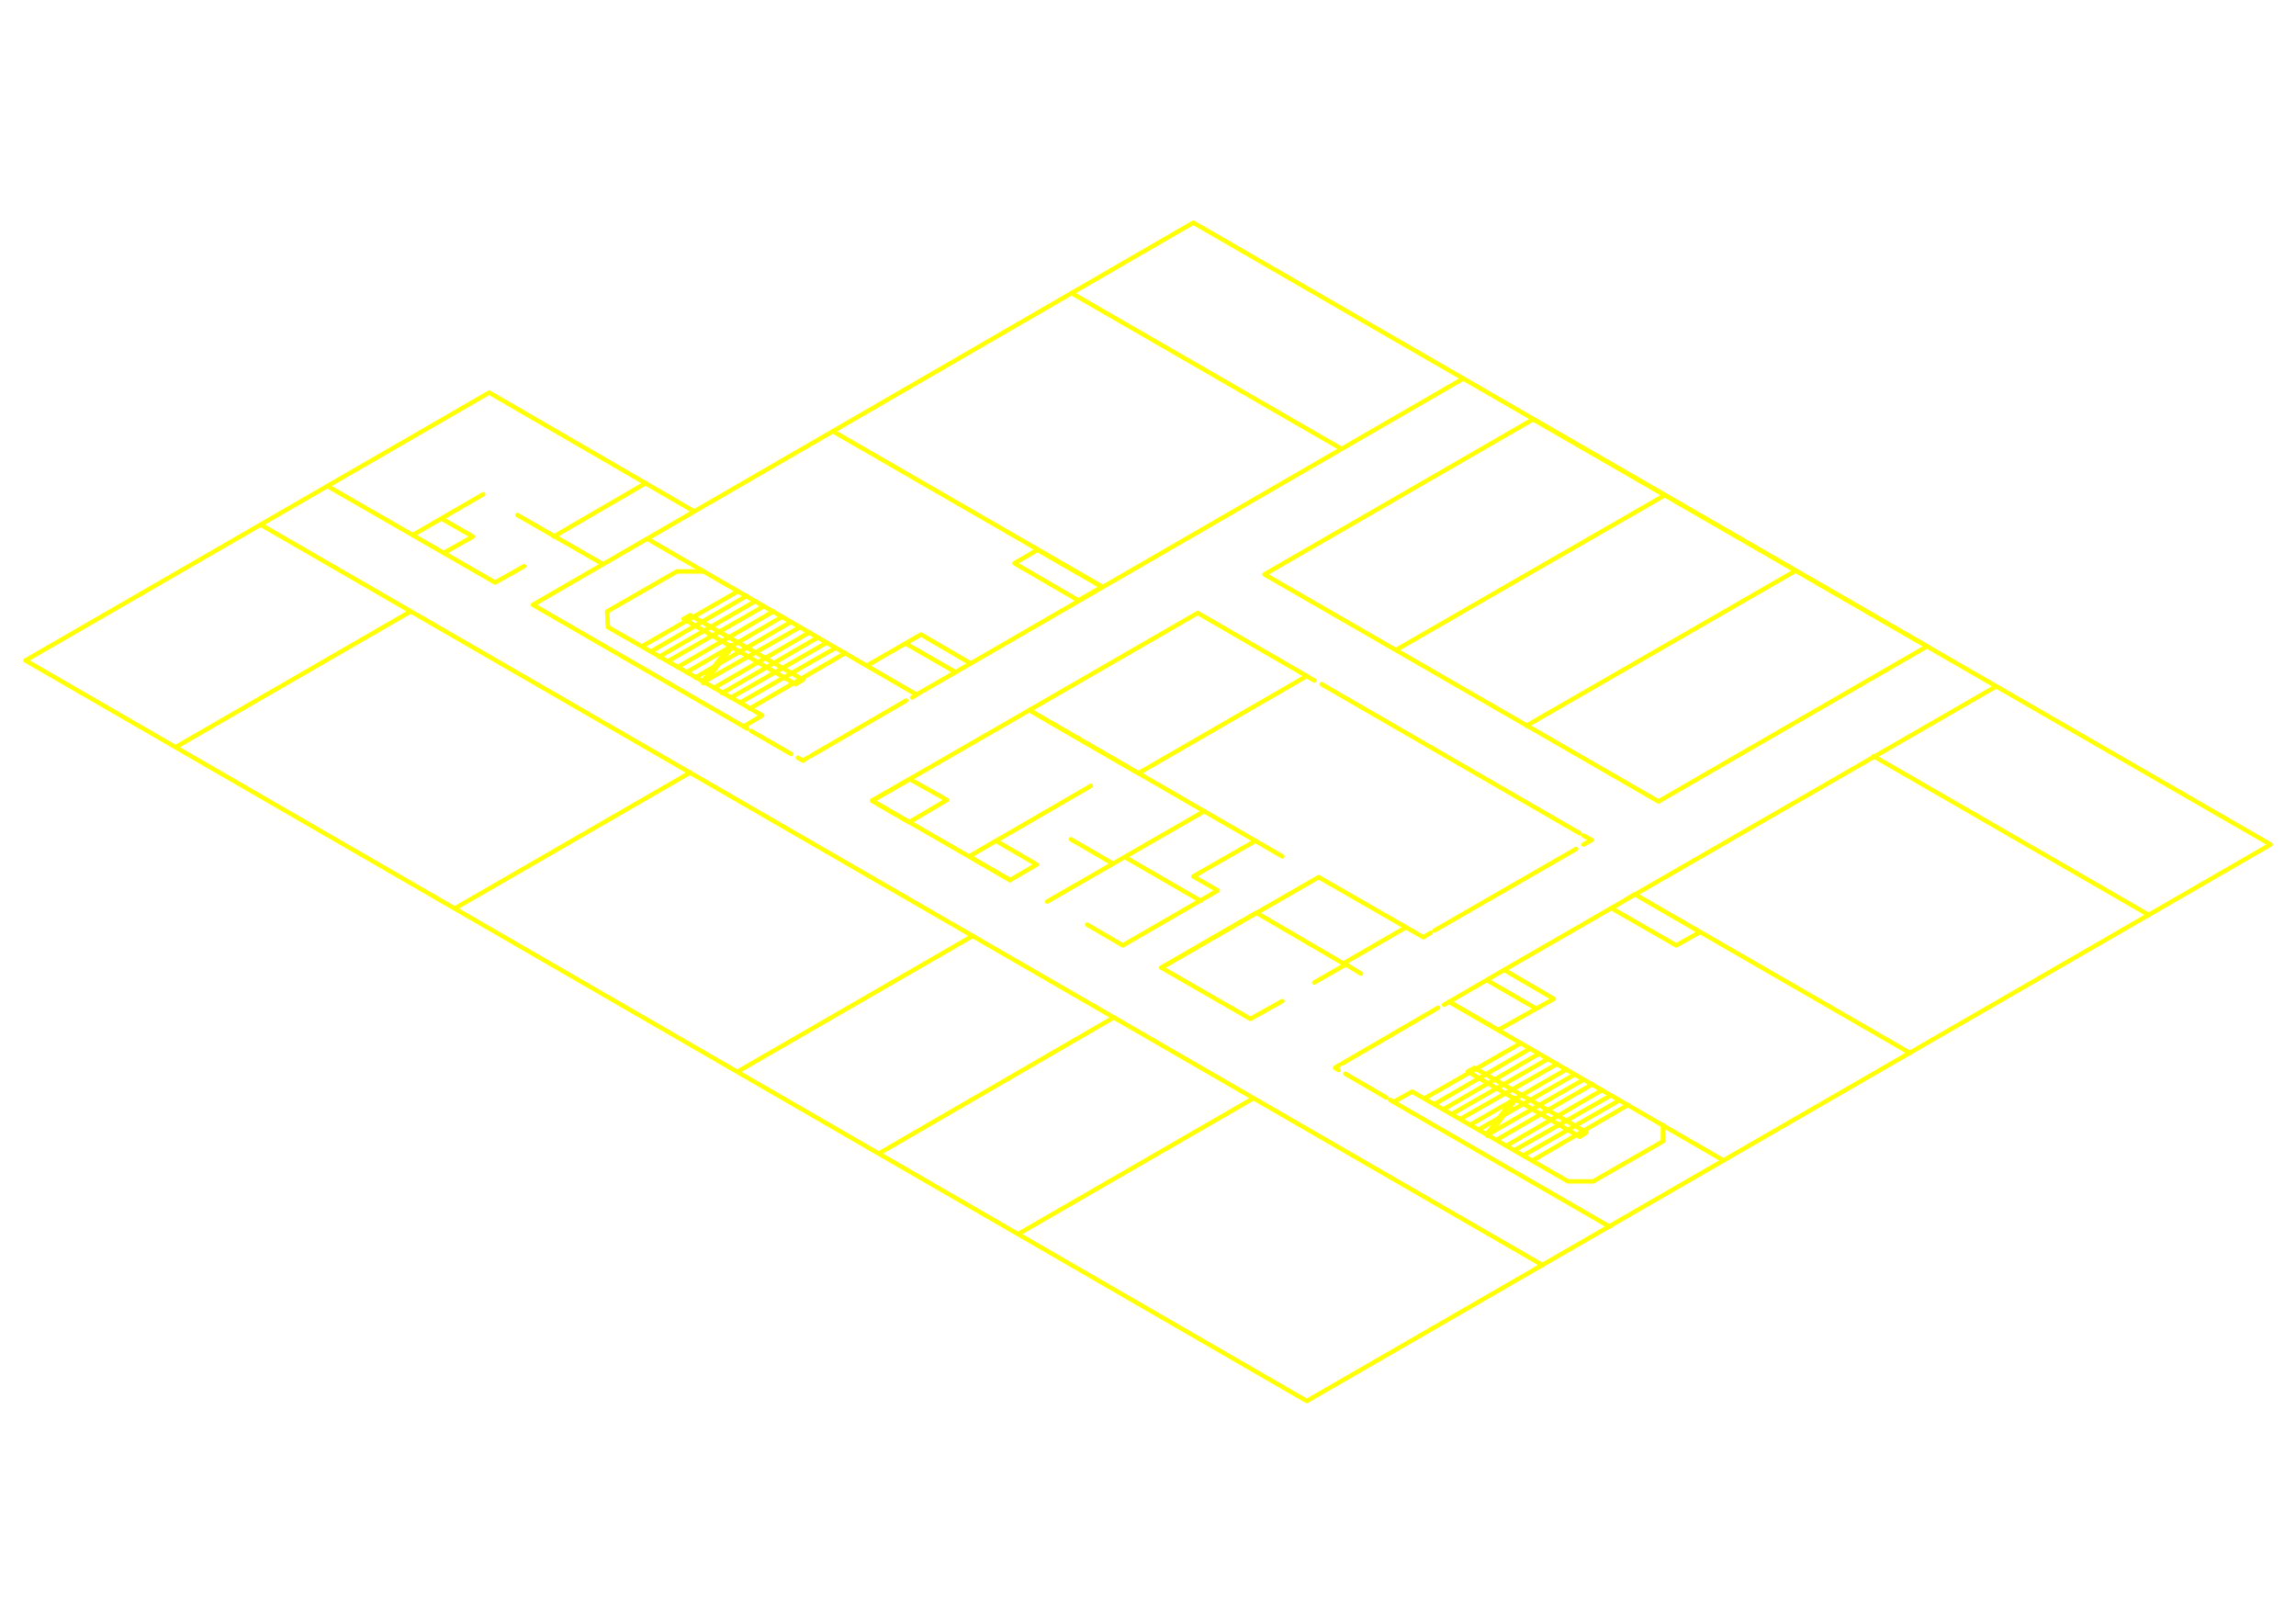
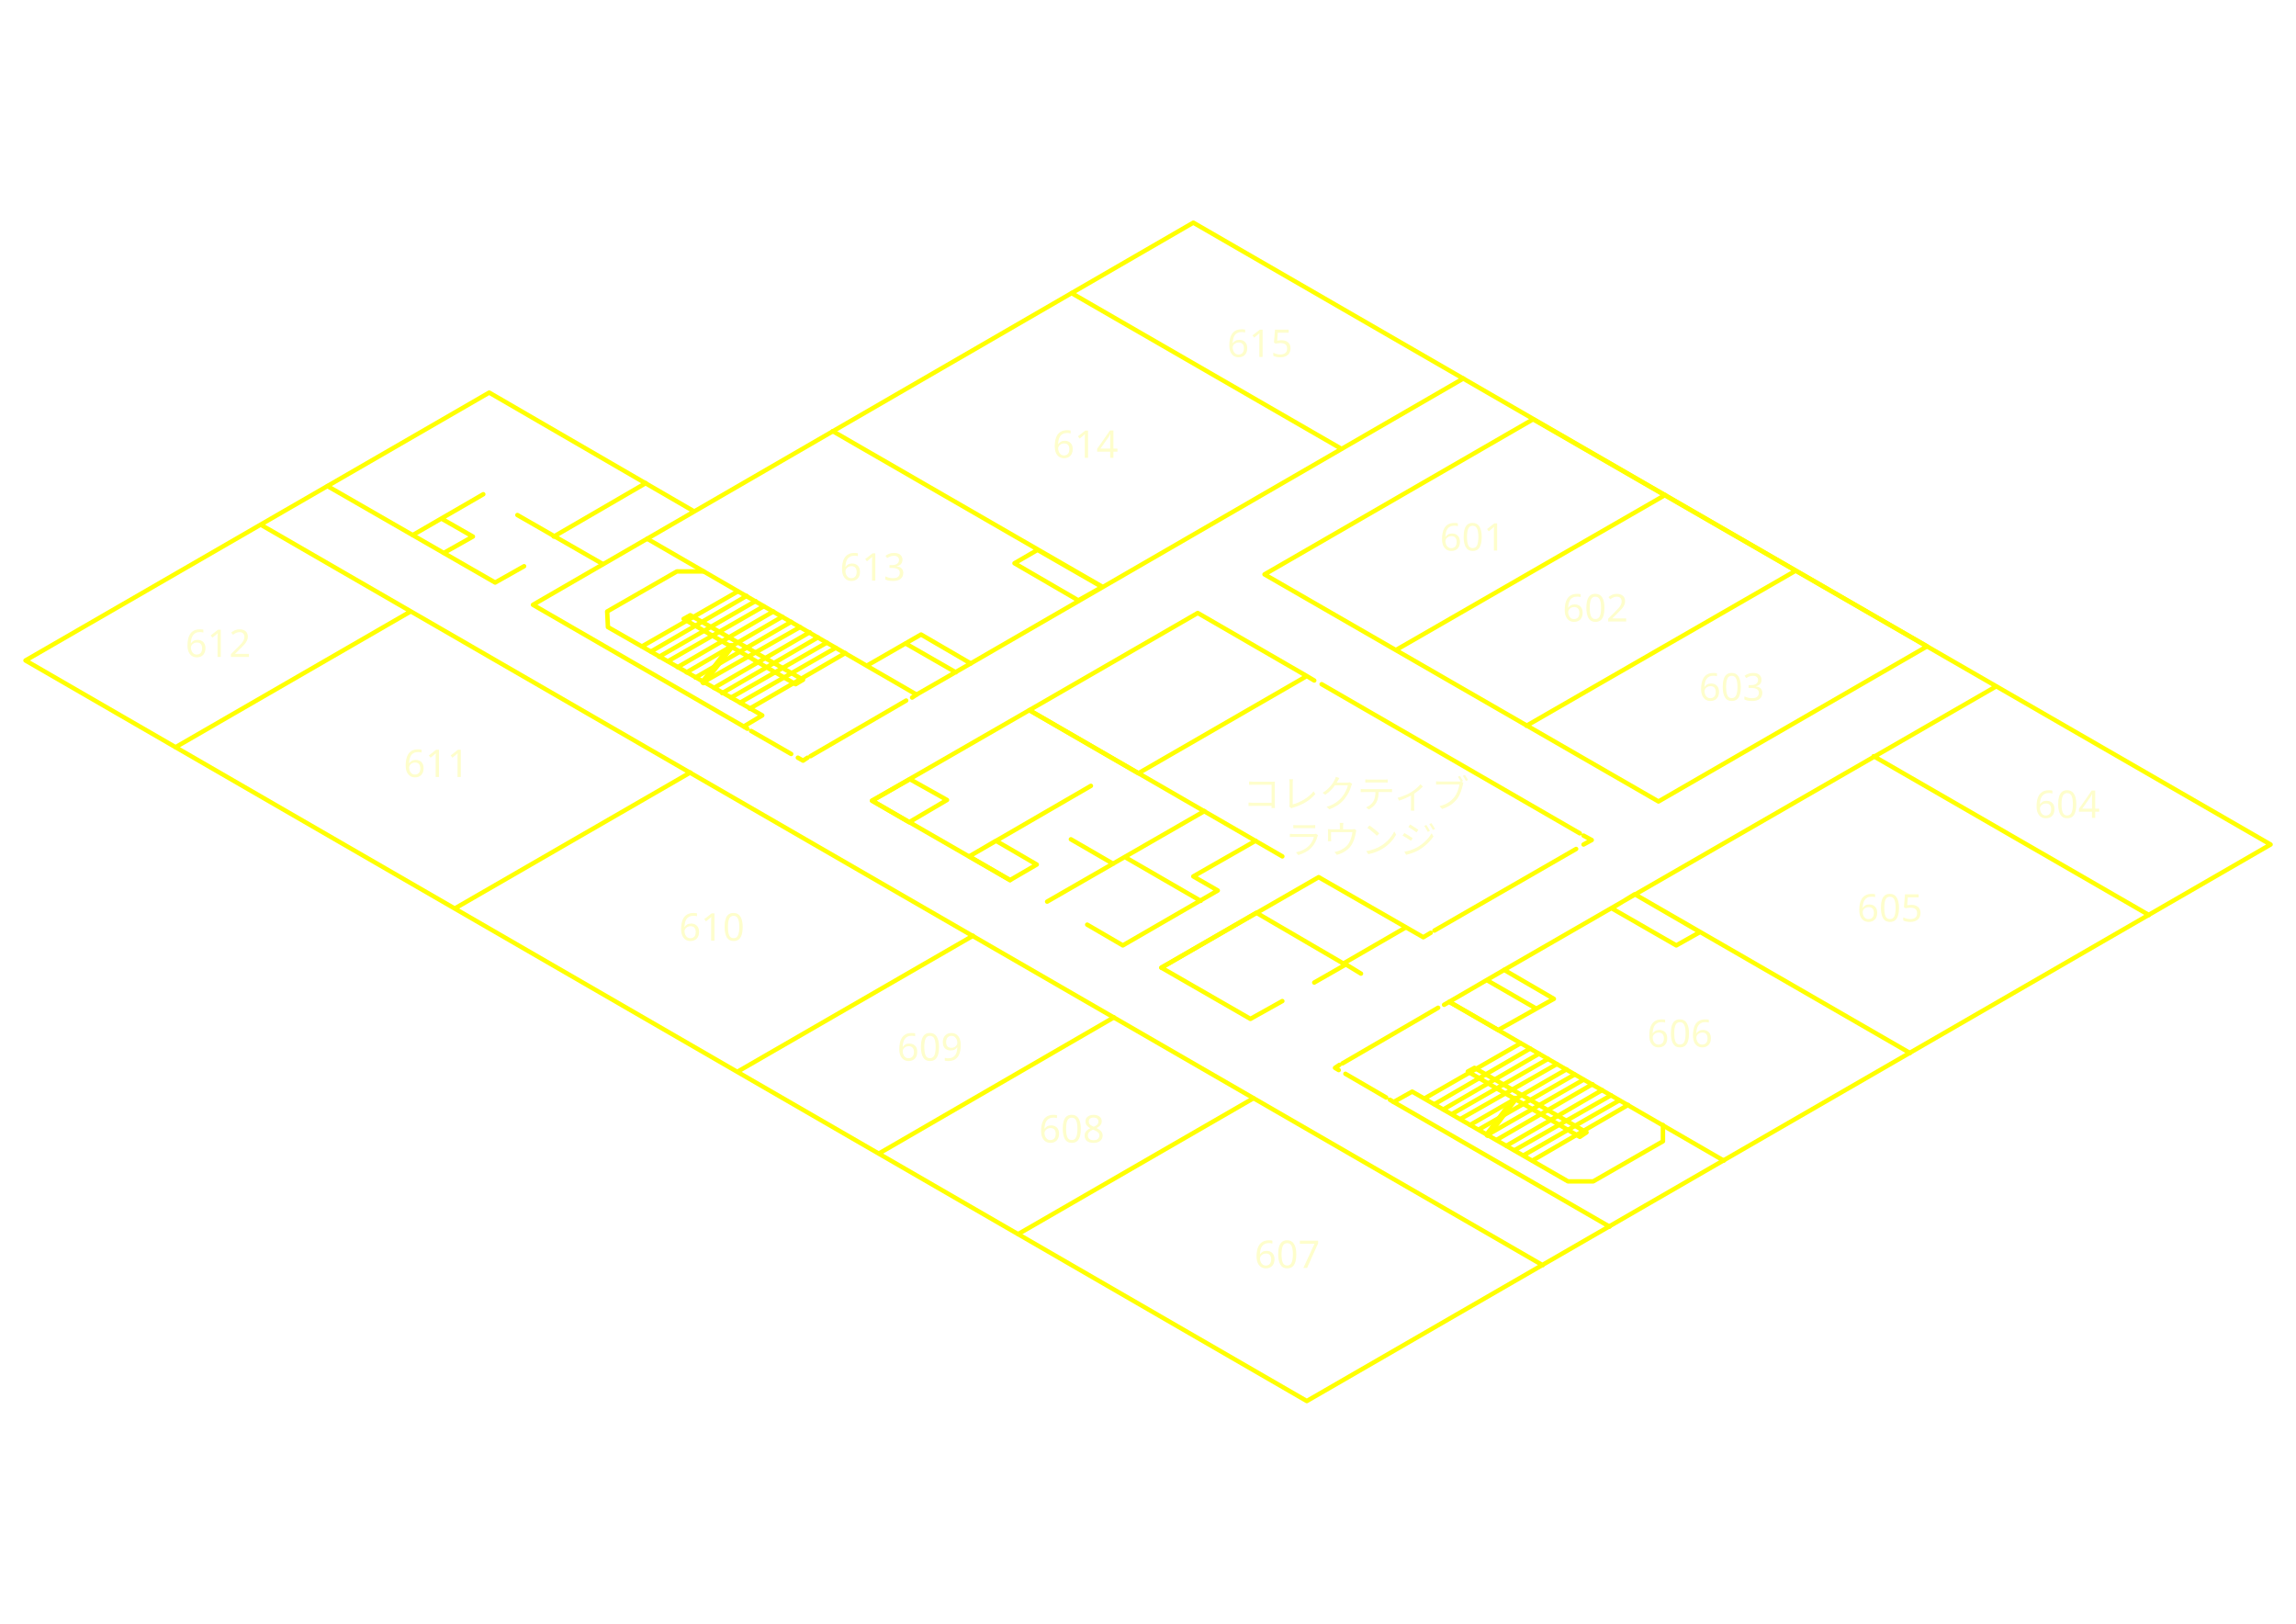
<svg xmlns="http://www.w3.org/2000/svg" id="floor006" data-name="6F" version="1.1" viewBox="0 0 841.89 595.28">
  <defs>
    <clipPath id="clippath">
      <path fill="none" d="M-1797.31 1198.93h3688.69V-930.66h-3688.69v2129.59" />
    </clipPath>
    <clipPath id="clippath-1">
      <path fill="none" d="M8.5 80.84h824.88v433.61H8.5z" />
    </clipPath>
  </defs>
  <g clip-path="url(#clippath)">
    <g fill="none" stroke="#ffff00" stroke-linecap="round" stroke-linejoin="round" clip-path="url(#clippath-1)">
      <path stroke-width="1.63" d="m254.47 187.46-75.09-43.53L9.35 242.14l469.83 271.5 353.39-204.03-125.96-72.64L437.56 81.63l-242.13 140.1 77.27 44.62 6.8-4.08-56.59-32.37-.27-5.72 25.57-14.69h9.8M565.69 463.86 95.59 192.35M150.55 224.18l-86.24 49.79" />
      <path stroke-width="1.63" d="m590.18 449.71-79.17-45.7 6.8-3.81 57.13 32.91h9.25l25.57-14.69v-5.98M237.33 197.52l98.75 57.13 19.86-11.42-18.22-10.61-19.86 11.42M332 235.88l18.5 10.61" />
      <path stroke-width="1.63" d="m632.07 425.5-100.66-58.22-1.9 1.09M370.36 322.66l-50.6-29.11 57.67-33.19 92.77 53.6M524.61 341.98l-2.72 1.63-38.36-22.03-57.67 33.18" />
      <path stroke-width="1.63" d="m481.9 360.21 11.43-6.53-32.65-19.05-34.82 20.13 32.64 18.78 11.7-6.53M347.24 293.28l-13.6-7.62-13.88 7.89 13.6 7.89 13.88-8.16M365.19 308.24l14.97 8.71-9.8 5.71-14.96-8.7 9.79-5.72M355.4 313.96l44.61-25.85M441.64 297.36l-57.68 33.19M460.41 308.24l-22.85 13.06 8.97 5.17-34.82 20.13-13.06-7.61M412.53 314.23l27.75 16.05M408.18 316.68l-15.51-8.98M336.08 254.65l-1.63 1.09M332.27 256.83l-35.09 20.4M296.09 277.78l-1.63 1.08-1.9-1.08M290.11 276.42l-14.69-8.44M274.06 267.17l-1.36-.82M177.21 181.2l-25.85 14.96M221.01 206.77l-31.29-17.95M161.97 190.18l11.43 6.53-10.61 5.98" />
      <path stroke-width="1.63" d="m192.17 207.59-10.61 5.98-61.48-35.36M569.77 366.19l-18.23-10.61-20.13 11.7 17.96 10.34 20.4-11.43M545.29 359.39l17.95 10.34M527.33 369.46l-35.09 20.4M491.15 390.4l-1.63 1.09 1.36.82M493.33 393.67l14.96 8.7M509.65 403.19l1.36.82M309.97 239.42l-35.1 20.4M306.43 237.51l-35.09 20.13M303.17 235.61l-35.1 20.13M299.9 233.7l-35.09 20.41M296.91 231.8l-35.1 20.4M293.37 229.9l-35.36 20.13 10.06-13.06M270.52 216.84l-35.09 20.13M290.11 227.99l-35.1 20.4M286.84 226.09l-35.09 20.4M283.58 224.18l-35.1 20.41M280.04 222.28l-35.09 20.13M277.05 220.37l-35.37 20.41M273.78 218.47l-35.09 20.4" />
      <path stroke-width="1.63" d="m291.74 250.84-41.08-23.94 2.45-1.36 41.35 23.67-2.72 1.63" />
      <path stroke-width="2.45" d="m258.01 250.03 10.06-13.06" />
      <path stroke-width="1.63" d="m596.98 405.09-35.1 20.41M593.71 403.46l-35.09 20.13M590.72 401.56l-35.37 20.13M587.45 399.65l-35.09 20.41M583.92 397.48l-35.1 20.4M580.65 395.84l-35.09 20.14 9.79-13.06M557.53 382.51l-35.09 20.14M577.39 393.94l-35.1 20.13M574.4 392.04l-35.37 20.4M570.86 390.13l-35.37 20.13M567.6 388.23l-35.1 20.13M564.33 386.32l-35.09 20.41M561.07 384.42l-35.1 20.4" />
      <path stroke-width="1.63" d="m579.29 416.79-41.08-23.94 2.45-1.36 41.08 23.67-2.45 1.63" />
      <path stroke-width="2.45" d="m545.56 415.98 9.79-13.06" />
      <path stroke-width="1.63" d="m356.76 343.07-86.24 49.78M408.45 372.99l-85.97 49.79M459.59 402.65l-86.24 49.78M203.05 196.71l33.74-19.59M706.61 236.97l-144.46-83.25-98.48 56.86 144.46 83.25 98.48-56.86M731.91 251.66 551.54 355.58M536.58 138.76 355.94 243.23M479.18 247.85l-39.99-23.12-61.76 35.63 40 23.13 61.75-35.64M305.34 158.07l99.03 57.13M392.94 107.47l99.03 57.13M599.42 327.83l100.93 58.22M687.02 277.23l100.93 58.22M371.99 206.5l23.4 13.6 8.71-4.9-23.67-13.6-8.44 4.9M590.99 333l23.67 13.6 8.7-4.89-23.94-13.88-8.43 5.17M479.18 247.85l2.72 1.63M484.62 250.84l94.67 54.68M580.65 306.34l3 1.63-3 1.64M577.93 311.24l-51.96 29.92M499.04 356.94l-6.26-3.81 22.58-13.06M253.11 283.22 166.87 333M610.58 181.47l-98.75 56.86M658.46 209.22l-98.75 56.86" />
    </g>
  </g>
+   <g id="room-labels" font-family="sans-serif" font-size="14" fill="#fefecc" text-anchor="middle" dominant-baseline="middle">
+     <text x="540" y="197">601</text>
+     <text x="585" y="223">602</text>
+     <text x="635" y="252">603</text>
+     <text x="758" y="295">604</text>
+     <text x="693" y="333">605</text>
+     <text x="616" y="379">606</text>
+     <text x="472" y="460">607</text>
+     <text x="393" y="414">608</text>
+     <text x="341" y="384">609</text>
+     <text x="261" y="340">610</text>
+     <text x="160" y="280">611</text>
+     <text x="80" y="236">612</text>
+     <text x="320" y="208">613</text>
+     <text x="398" y="163">614</text>
+     <text x="462" y="126">615</text>
+     <text x="499" y="308">
+       <tspan x="499" dy="-1.2em">コレクティブ</tspan>
+       <tspan x="499" dy="1.2em">ラウンジ</tspan>
+     </text>
+   </g>
</svg>
